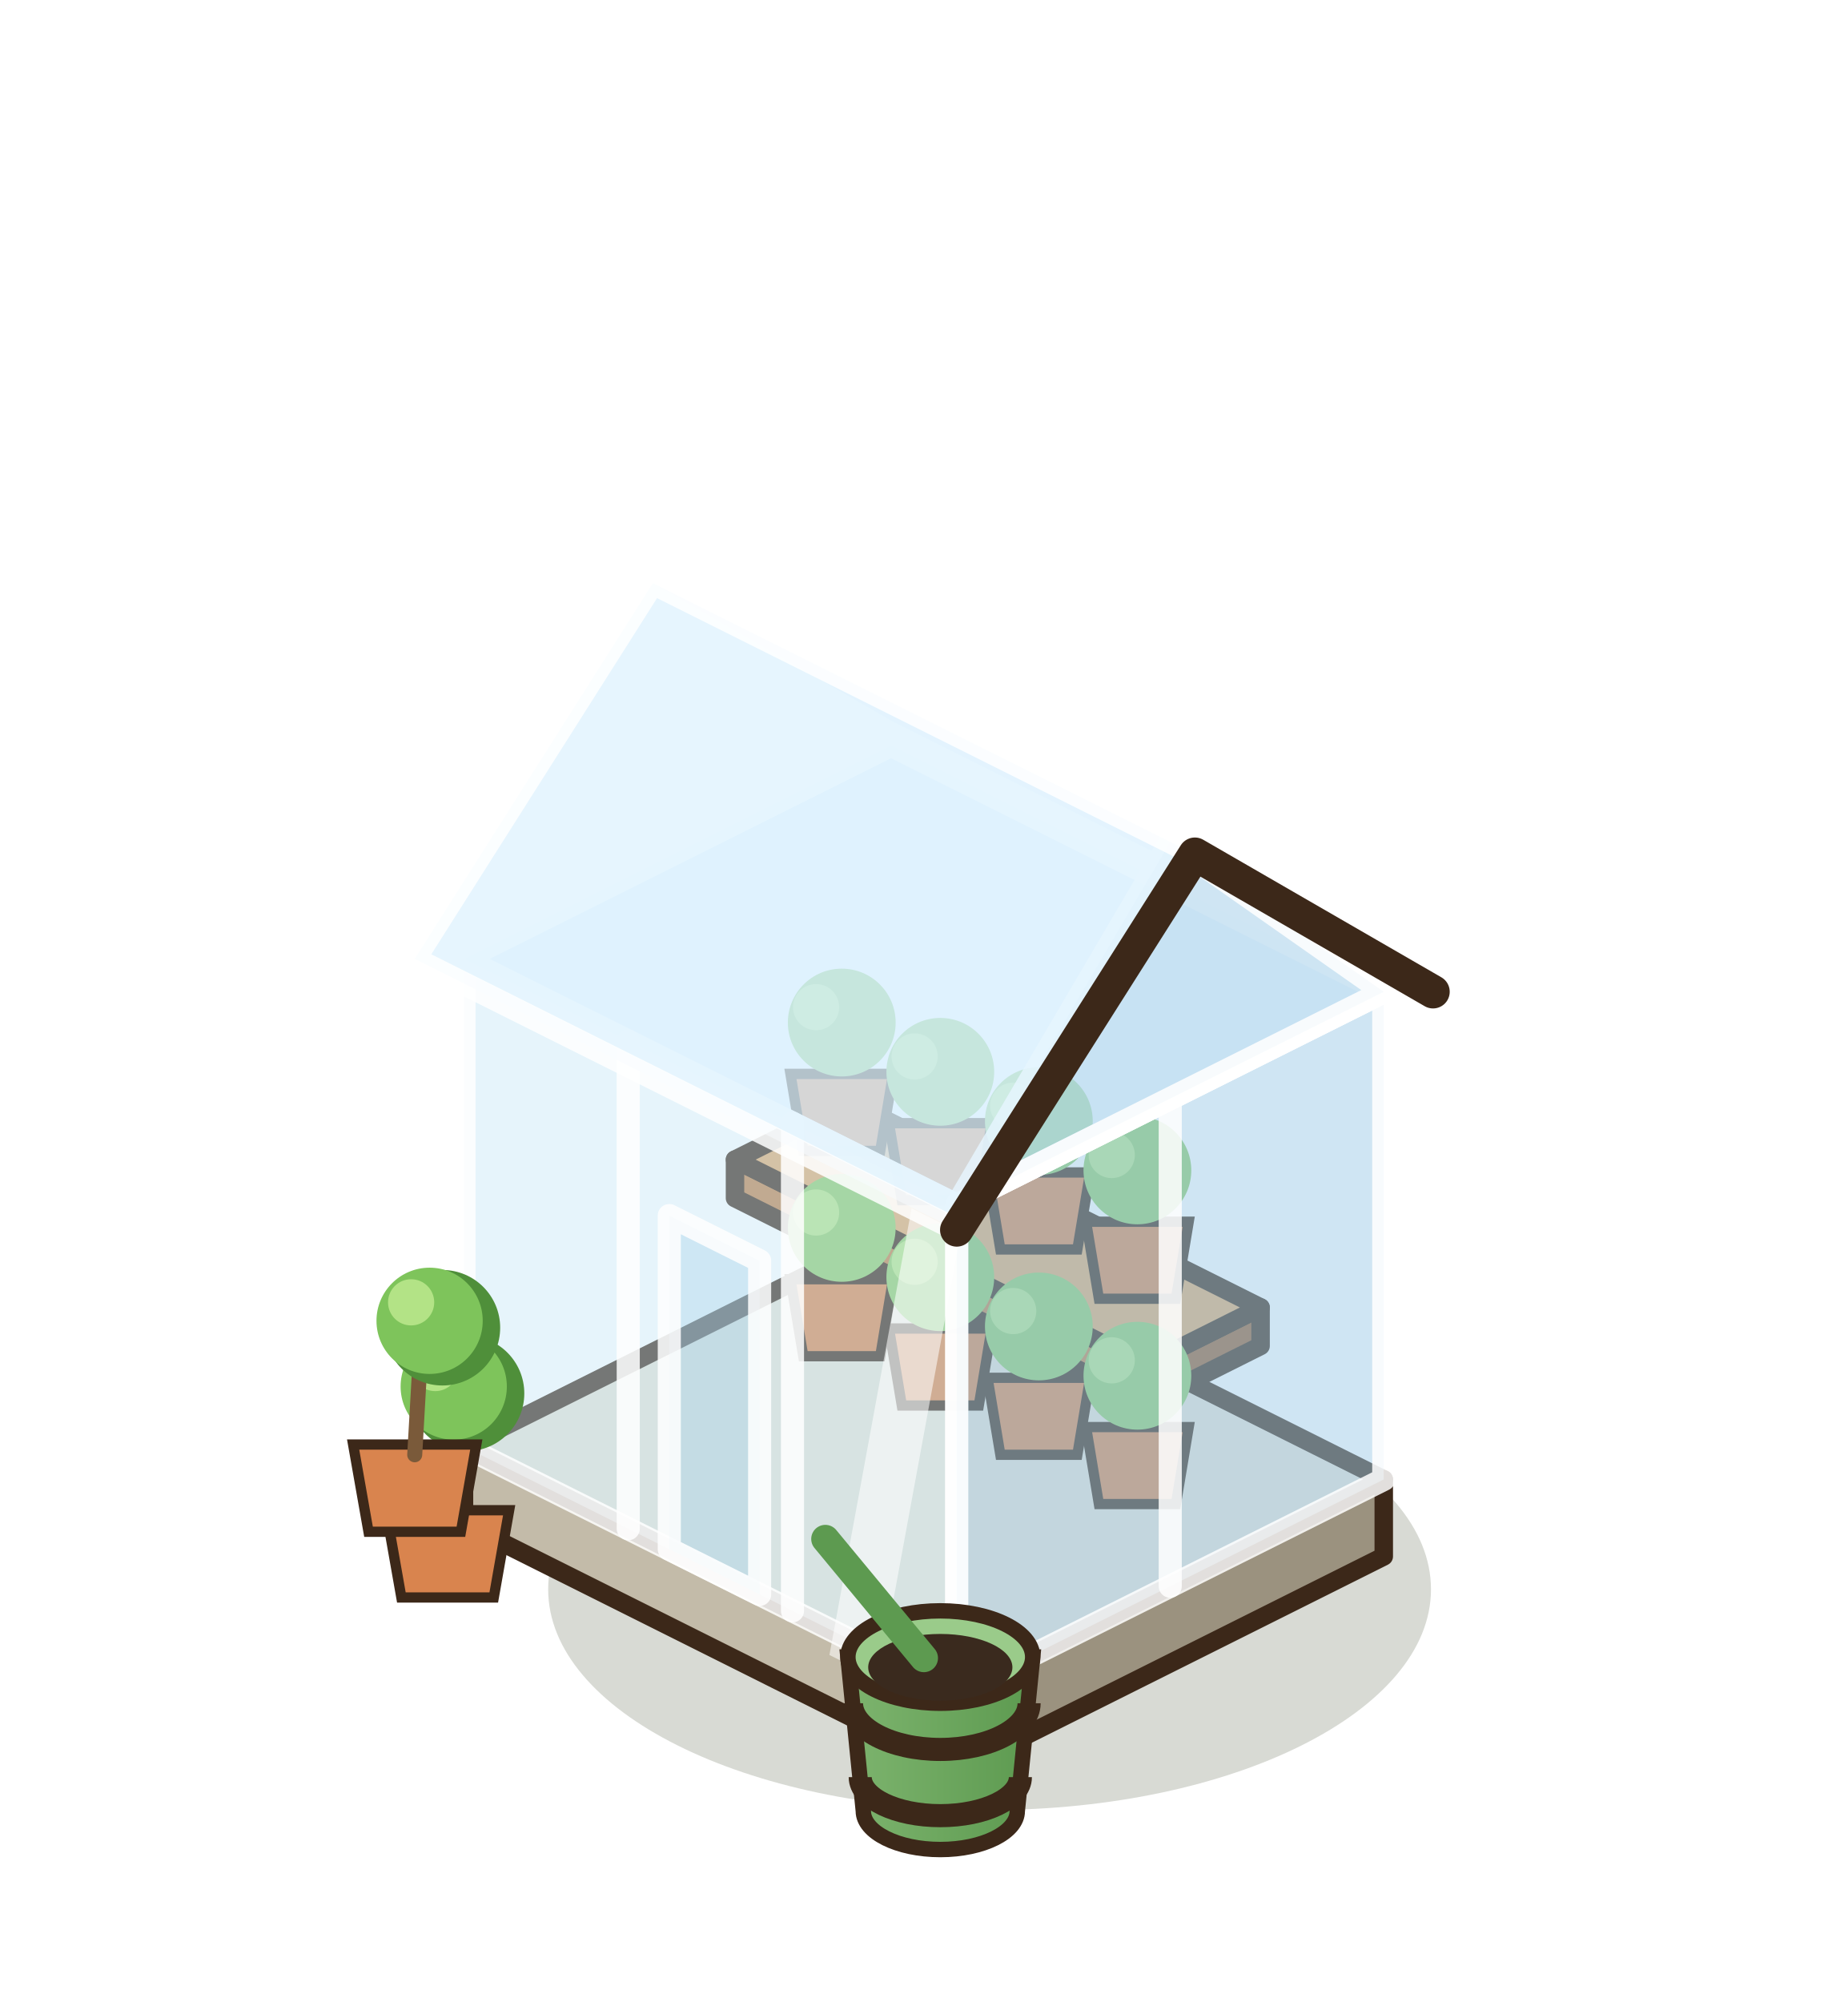
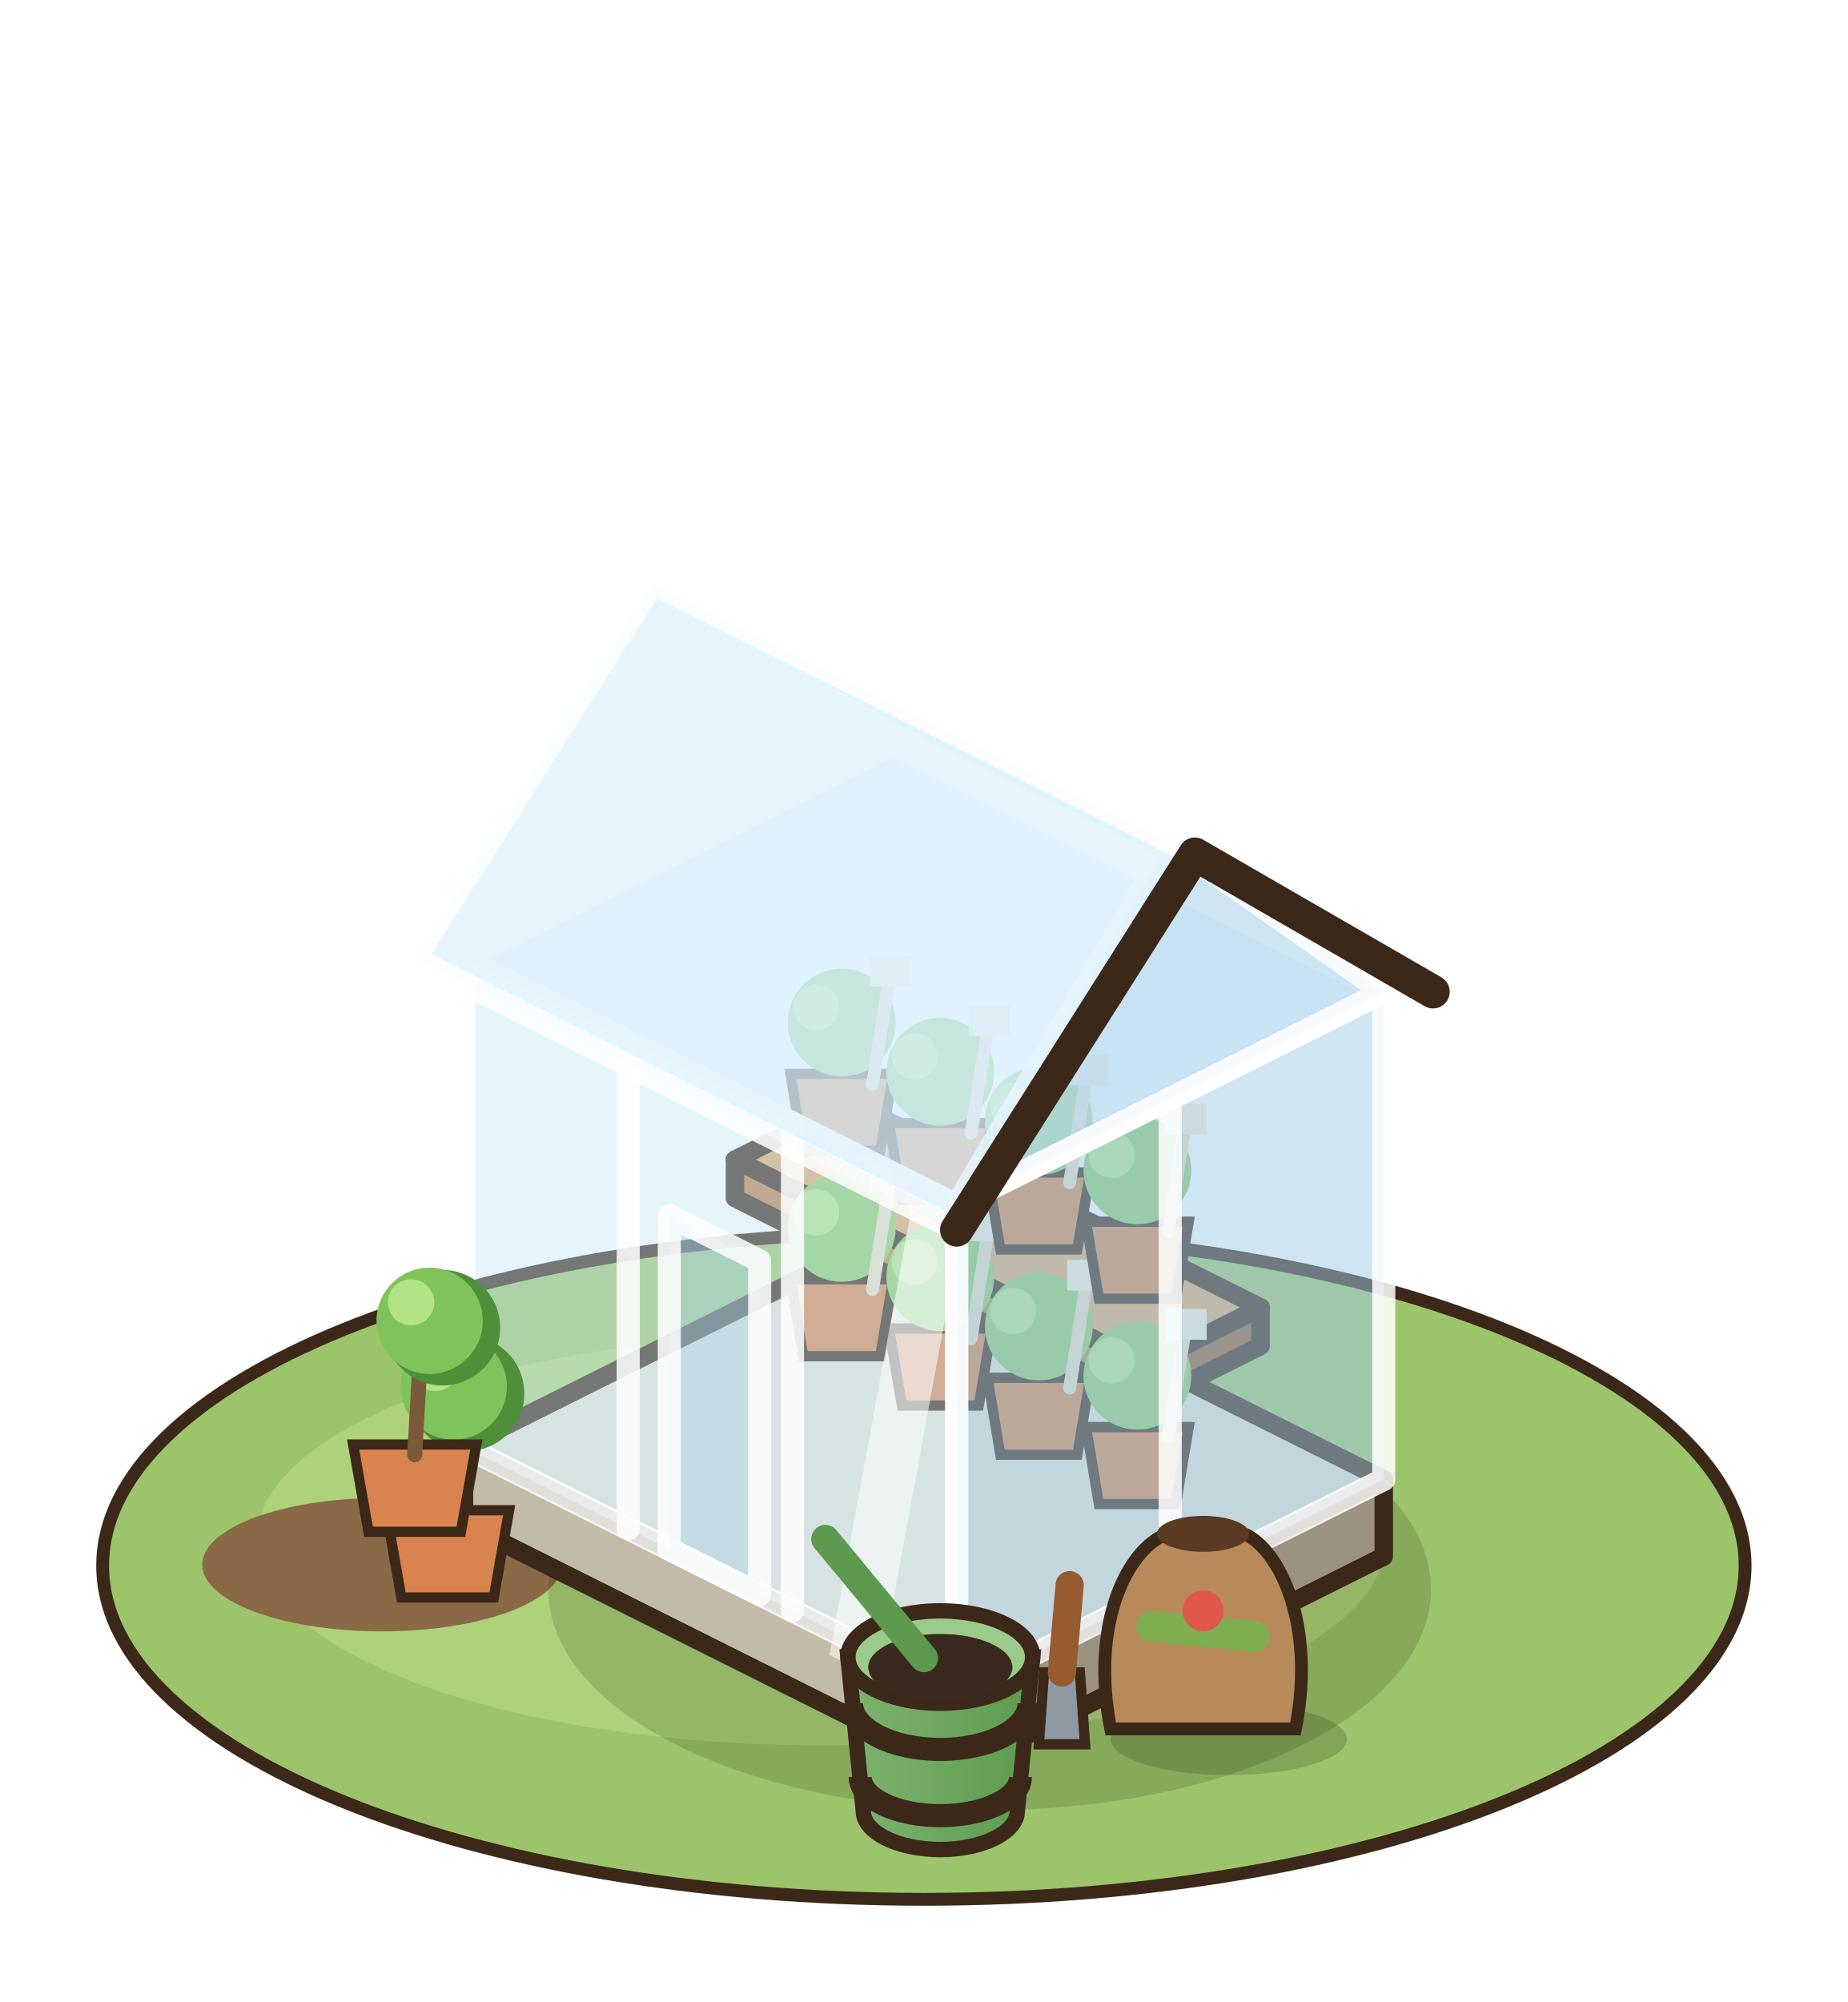
<svg xmlns="http://www.w3.org/2000/svg" width="90" height="97.5" viewBox="-45 -75 90 97.5">
  <g transform="scale(1.25)">
+     <ellipse cx="0" cy="1" rx="32" ry="13" fill="#9CC46A" stroke="#3C2819" stroke-width="0.5" />
+     <ellipse cx="-4" cy="0" rx="22" ry="8" fill="#ADD27A" />
+     <ellipse cx="-21.12" cy="0.96" rx="7" ry="2.6" fill="#8A6A46" />
    <ellipse cx="2.56" cy="1.92" rx="17.2" ry="8.6" fill="rgba(40,55,20,0.18)" />
    <polygon points="-17.92,-0.64 1.28,8.96 1.28,5.96 -17.92,-3.64" fill="#C3BBA9" stroke="#3C2819" stroke-width="0.72" stroke-linejoin="round" />
    <polygon points="17.92,0.64 1.28,8.96 1.28,5.96 17.92,-2.36" fill="#9B927F" stroke="#3C2819" stroke-width="0.72" stroke-linejoin="round" />
    <polygon points="-1.28,-11.96 17.92,-2.36 1.28,5.96 -17.92,-3.64" fill="#E6E1D4" stroke="#3C2819" stroke-width="0.72" stroke-linejoin="round" />
    <polygon points="-7.36,-13.32 8.64,-5.32 8.64,-6.82 -7.36,-14.82" fill="#BF8049" stroke="#3C2819" stroke-width="0.72" stroke-linejoin="round" />
    <polygon points="13.12,-7.56 8.64,-5.32 8.64,-6.82 13.12,-9.06" fill="#965C30" stroke="#3C2819" stroke-width="0.72" stroke-linejoin="round" />
    <polygon points="-2.88,-17.06 13.12,-9.06 8.64,-6.82 -7.36,-14.82" fill="#E0A96C" stroke="#3C2819" stroke-width="0.72" stroke-linejoin="round" />
    <path d="M-5.2,-10.16 L-4.7,-7.16 L-1.7,-7.16 L-1.2,-10.16 Z" fill="#D9844E" stroke="#3C2819" stroke-width="0.4" />
    <circle cx="-3.2" cy="-12.16" r="2.1" fill="#8FCB6A" />
    <circle cx="-4.2" cy="-12.76" r="0.9" fill="#B3E386" />
+     <line x1="-2" y1="-9.76" x2="-1.4" y2="-13.56" stroke="#E8DCC0" stroke-width="0.5" stroke-linecap="round" />
+     <rect x="-2.1" y="-14.76" width="1.6" height="1.2" fill="#F4ECDC" />
    <path d="M-1.36,-8.24 L-0.86,-5.24 L2.14,-5.24 L2.64,-8.24 Z" fill="#D9844E" stroke="#3C2819" stroke-width="0.4" />
    <circle cx="0.64" cy="-10.24" r="2.1" fill="#8FCB6A" />
    <circle cx="-0.36" cy="-10.84" r="0.9" fill="#B3E386" />
+     <line x1="1.84" y1="-7.84" x2="2.44" y2="-11.64" stroke="#E8DCC0" stroke-width="0.5" stroke-linecap="round" />
+     <rect x="1.74" y="-12.84" width="1.6" height="1.2" fill="#F4ECDC" />
    <path d="M2.48,-6.32 L2.98,-3.32 L5.98,-3.32 L6.48,-6.32 Z" fill="#D9844E" stroke="#3C2819" stroke-width="0.4" />
    <circle cx="4.48" cy="-8.32" r="2.1" fill="#8FCB6A" />
    <circle cx="3.48" cy="-8.92" r="0.9" fill="#B3E386" />
+     <line x1="5.68" y1="-5.92" x2="6.28" y2="-9.72" stroke="#E8DCC0" stroke-width="0.5" stroke-linecap="round" />
+     <rect x="5.58" y="-10.92" width="1.6" height="1.2" fill="#F4ECDC" />
    <path d="M6.32,-4.4 L6.82,-1.4 L9.82,-1.4 L10.32,-4.4 Z" fill="#D9844E" stroke="#3C2819" stroke-width="0.4" />
    <circle cx="8.32" cy="-6.4" r="2.1" fill="#8FCB6A" />
    <circle cx="7.32" cy="-7" r="0.9" fill="#B3E386" />
+     <line x1="9.52" y1="-4" x2="10.12" y2="-7.8" stroke="#E8DCC0" stroke-width="0.5" stroke-linecap="round" />
+     <rect x="9.42" y="-9" width="1.6" height="1.2" fill="#F4ECDC" />
    <path d="M-5.2,-18.16 L-4.7,-15.16 L-1.7,-15.16 L-1.2,-18.16 Z" fill="#D9844E" stroke="#3C2819" stroke-width="0.4" />
    <circle cx="-3.2" cy="-20.16" r="2.1" fill="#8FCB6A" />
    <circle cx="-4.2" cy="-20.76" r="0.9" fill="#B3E386" />
+     <line x1="-2" y1="-17.76" x2="-1.4" y2="-21.56" stroke="#E8DCC0" stroke-width="0.5" stroke-linecap="round" />
+     <rect x="-2.1" y="-22.76" width="1.6" height="1.2" fill="#F4ECDC" />
    <path d="M-1.36,-16.24 L-0.86,-13.24 L2.14,-13.24 L2.64,-16.24 Z" fill="#D9844E" stroke="#3C2819" stroke-width="0.4" />
    <circle cx="0.64" cy="-18.24" r="2.1" fill="#8FCB6A" />
    <circle cx="-0.36" cy="-18.84" r="0.9" fill="#B3E386" />
+     <line x1="1.84" y1="-15.84" x2="2.44" y2="-19.64" stroke="#E8DCC0" stroke-width="0.5" stroke-linecap="round" />
+     <rect x="1.74" y="-20.84" width="1.6" height="1.2" fill="#F4ECDC" />
    <path d="M2.48,-14.32 L2.98,-11.32 L5.98,-11.32 L6.48,-14.32 Z" fill="#D9844E" stroke="#3C2819" stroke-width="0.4" />
    <circle cx="4.48" cy="-16.32" r="2.1" fill="#8FCB6A" />
    <circle cx="3.48" cy="-16.92" r="0.9" fill="#B3E386" />
+     <line x1="5.68" y1="-13.92" x2="6.28" y2="-17.72" stroke="#E8DCC0" stroke-width="0.5" stroke-linecap="round" />
+     <rect x="5.58" y="-18.92" width="1.6" height="1.2" fill="#F4ECDC" />
    <path d="M6.32,-12.4 L6.82,-9.4 L9.82,-9.4 L10.32,-12.4 Z" fill="#D9844E" stroke="#3C2819" stroke-width="0.4" />
    <circle cx="8.32" cy="-14.4" r="2.1" fill="#8FCB6A" />
    <circle cx="7.32" cy="-15" r="0.9" fill="#B3E386" />
+     <line x1="9.52" y1="-12" x2="10.12" y2="-15.8" stroke="#E8DCC0" stroke-width="0.5" stroke-linecap="round" />
+     <rect x="9.42" y="-17" width="1.6" height="1.2" fill="#F4ECDC" />
    <polygon points="-17.92,-3.64 1.28,5.96 1.28,-13.04 -17.92,-22.64" fill="rgba(196,228,246,.42)" stroke="rgba(255,255,255,.85)" stroke-width="0.9" stroke-linejoin="round" />
    <polygon points="17.92,-2.36 1.28,5.96 1.28,-13.04 17.92,-21.36" fill="rgba(160,205,232,.5)" stroke="rgba(255,255,255,.85)" stroke-width="0.9" stroke-linejoin="round" />
    <polygon points="-1.28,-30.96 17.92,-21.36 1.28,-13.04 -17.92,-22.64" fill="rgba(225,243,255,.5)" stroke="rgba(255,255,255,.85)" stroke-width="0.9" stroke-linejoin="round" />
    <line x1="-11.52" y1="-0.44" x2="-11.52" y2="-19.44" stroke="rgba(255,255,255,.85)" stroke-width="0.9" stroke-linecap="round" />
    <line x1="-5.12" y1="2.76" x2="-5.12" y2="-16.24" stroke="rgba(255,255,255,.85)" stroke-width="0.9" stroke-linecap="round" />
    <line x1="9.6" y1="1.8" x2="9.6" y2="-17.2" stroke="rgba(255,255,255,.85)" stroke-width="0.9" stroke-linecap="round" />
    <polygon points="-3.68,4.48 -1.76,5.44 1.44,-11.96 -0.48,-12.92" fill="rgba(255,255,255,.55)" />
    <polygon points="-1.28,-31.92 19.84,-21.36 10.56,-26.72 -10.56,-37.28" fill="rgba(180,215,238,.6)" stroke="rgba(255,255,255,.85)" stroke-width="0.9" stroke-linejoin="round" />
    <polygon points="17.92,-21.36 1.28,-13.04 9.6,-27.2" fill="rgba(160,205,232,.5)" stroke="rgba(255,255,255,.85)" stroke-width="0.9" stroke-linejoin="round" />
    <polygon points="-10.56,-37.28 10.56,-26.72 1.28,-12.08 -19.84,-22.64" fill="rgba(210,236,252,.55)" stroke="rgba(255,255,255,.85)" stroke-width="0.9" stroke-linejoin="round" />
    <polyline points="19.84,-21.36 10.56,-26.72 1.28,-12.08" fill="none" stroke="#3C2819" stroke-width="1.3" stroke-linejoin="round" stroke-linecap="round" />
    <polygon points="-9.92,0.36 -6.4,2.12 -6.4,-10.88 -9.92,-12.64" fill="rgba(160,205,232,.35)" stroke="rgba(255,255,255,.85)" stroke-width="0.9" stroke-linejoin="round" />
    <defs>
      <linearGradient id="pepiniere-0-arr" x1="0" x2="1">
        <stop offset="0" stop-color="#7DB46E" />
        <stop offset="1" stop-color="#5D9A50" />
      </linearGradient>
    </defs>
    <path d="M-2.96,4.56 L-2.36,10.56 A3,1.5 0 0 0 3.64,10.56 L4.24,4.56 Z" fill="url(#pepiniere-0-arr)" stroke="#3C2819" stroke-width="0.6" />
    <path d="M-2.82,6.36 A3.46,1.8 0 0 0 4.1,6.36" fill="none" stroke="#3C2819" stroke-width="0.9" />
    <path d="M-2.48,9.24 A3.12,1.5 0 0 0 3.76,9.24" fill="none" stroke="#3C2819" stroke-width="0.9" />
    <ellipse cx="0.64" cy="4.56" rx="3.6" ry="1.8" fill="#9ACB8A" stroke="#3C2819" stroke-width="0.6" />
    <ellipse cx="0.64" cy="4.96" rx="2.81" ry="1.3" fill="#3A2A1E" />
    <line x1="0" y1="4.6" x2="-3.84" y2="-0.04" stroke="#5D9A50" stroke-width="1.1" stroke-linecap="round" />
+     <ellipse cx="11.88" cy="7.76" rx="4.6" ry="1.4" fill="rgba(40,55,20,.22)" />
+     <path d="M7.28,7.36 C6.48,3.36 7.88,0.36 9.48,-0.24 L12.48,-0.24 C13.88,0.36 15.28,3.36 14.48,7.36 Z" fill="#B88A5A" stroke="#3C2819" stroke-width="0.5" />
+     <ellipse cx="10.88" cy="-0.24" rx="1.8" ry="0.7" fill="#5A3A22" />
+     <line x1="8.88" y1="3.36" x2="12.88" y2="3.76" stroke="#7FAE4E" stroke-width="1.2" stroke-linecap="round" />
+     <circle cx="10.88" cy="2.76" r="0.8" fill="#E2574C" />
+     <polygon points="4.48,7.96 6.28,7.96 6.08,5.16 4.68,5.16" fill="#8E99A4" stroke="#3C2819" stroke-width="0.4" />
+     <line x1="5.38" y1="5.16" x2="5.68" y2="1.76" stroke="#965C30" stroke-width="1.1" stroke-linecap="round" />
    <path d="M-20.96,-1.16 L-20.36,2.24 L-16.76,2.24 L-16.16,-1.16 Z" fill="#D9844E" stroke="#3C2819" stroke-width="0.4" />
    <line x1="-18.56" y1="-0.76" x2="-18.46" y2="-4.81" stroke="#7A5A3A" stroke-width="0.585" stroke-linecap="round" />
    <circle cx="-17.82" cy="-5.71" r="2.25" fill="#4F8F3A" />
    <circle cx="-18.32" cy="-5.98" r="2.07" fill="#7EC45B" />
    <circle cx="-19.04" cy="-6.7" r="0.9" fill="#B3E386" />
    <path d="M-22.24,-3.72 L-21.64,-0.32 L-18.04,-0.32 L-17.44,-3.72 Z" fill="#D9844E" stroke="#3C2819" stroke-width="0.4" />
    <line x1="-19.84" y1="-3.32" x2="-19.61" y2="-7.37" stroke="#7A5A3A" stroke-width="0.585" stroke-linecap="round" />
    <circle cx="-18.76" cy="-8.27" r="2.25" fill="#4F8F3A" />
    <circle cx="-19.26" cy="-8.54" r="2.07" fill="#7EC45B" />
    <circle cx="-19.98" cy="-9.26" r="0.9" fill="#B3E386" />
  </g>
</svg>
